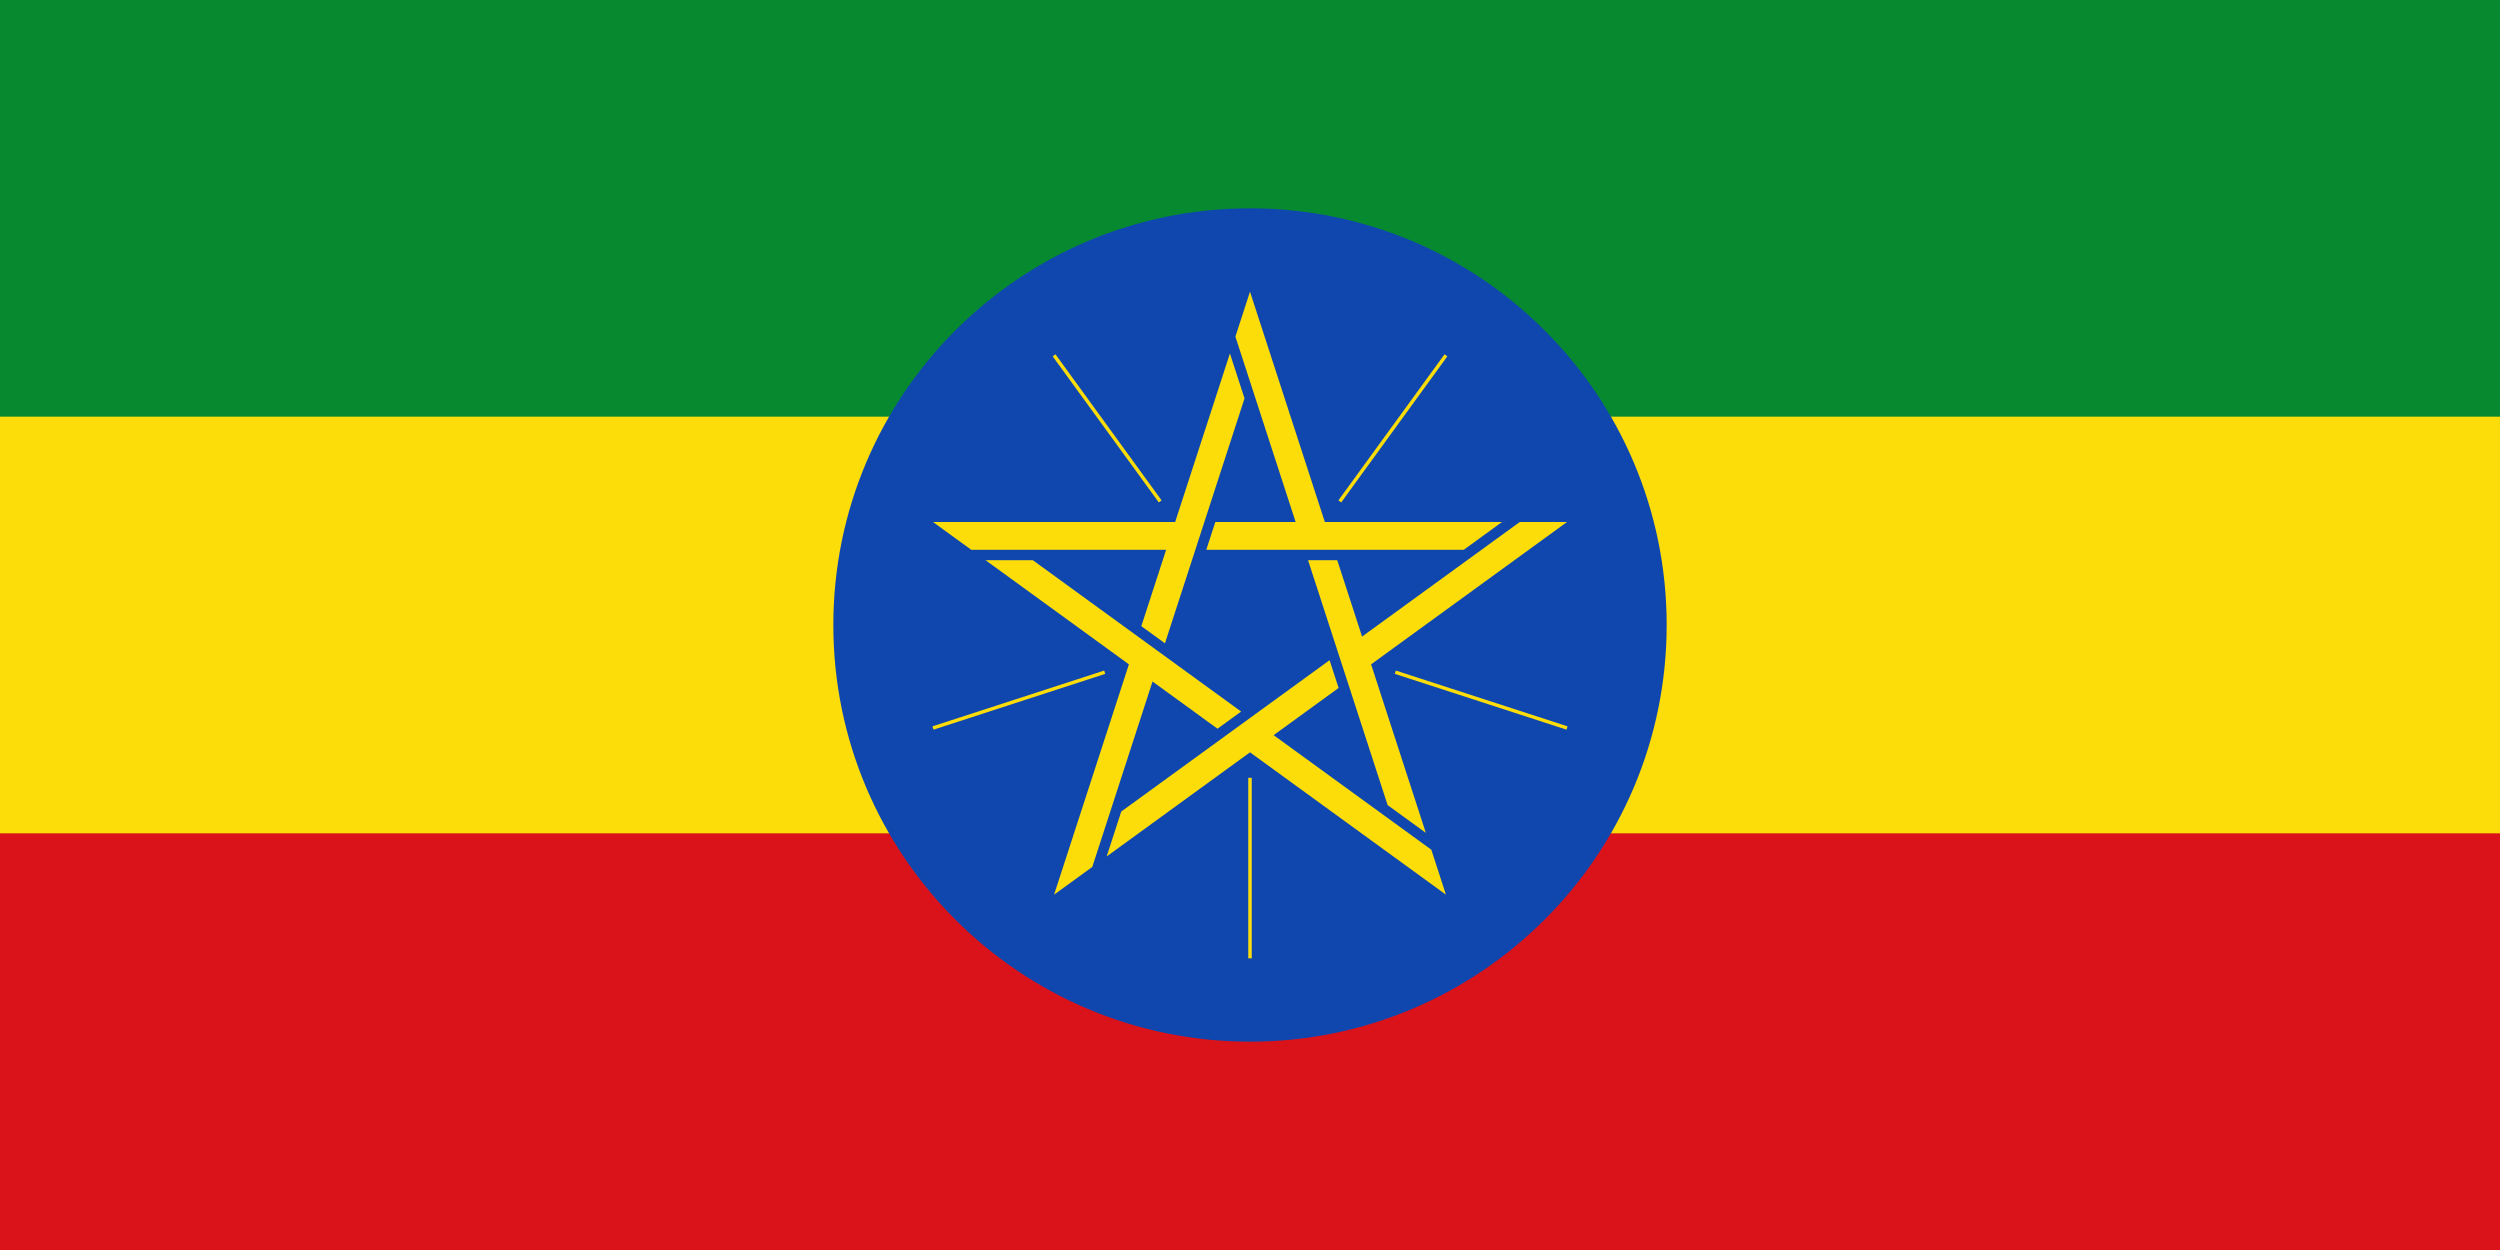
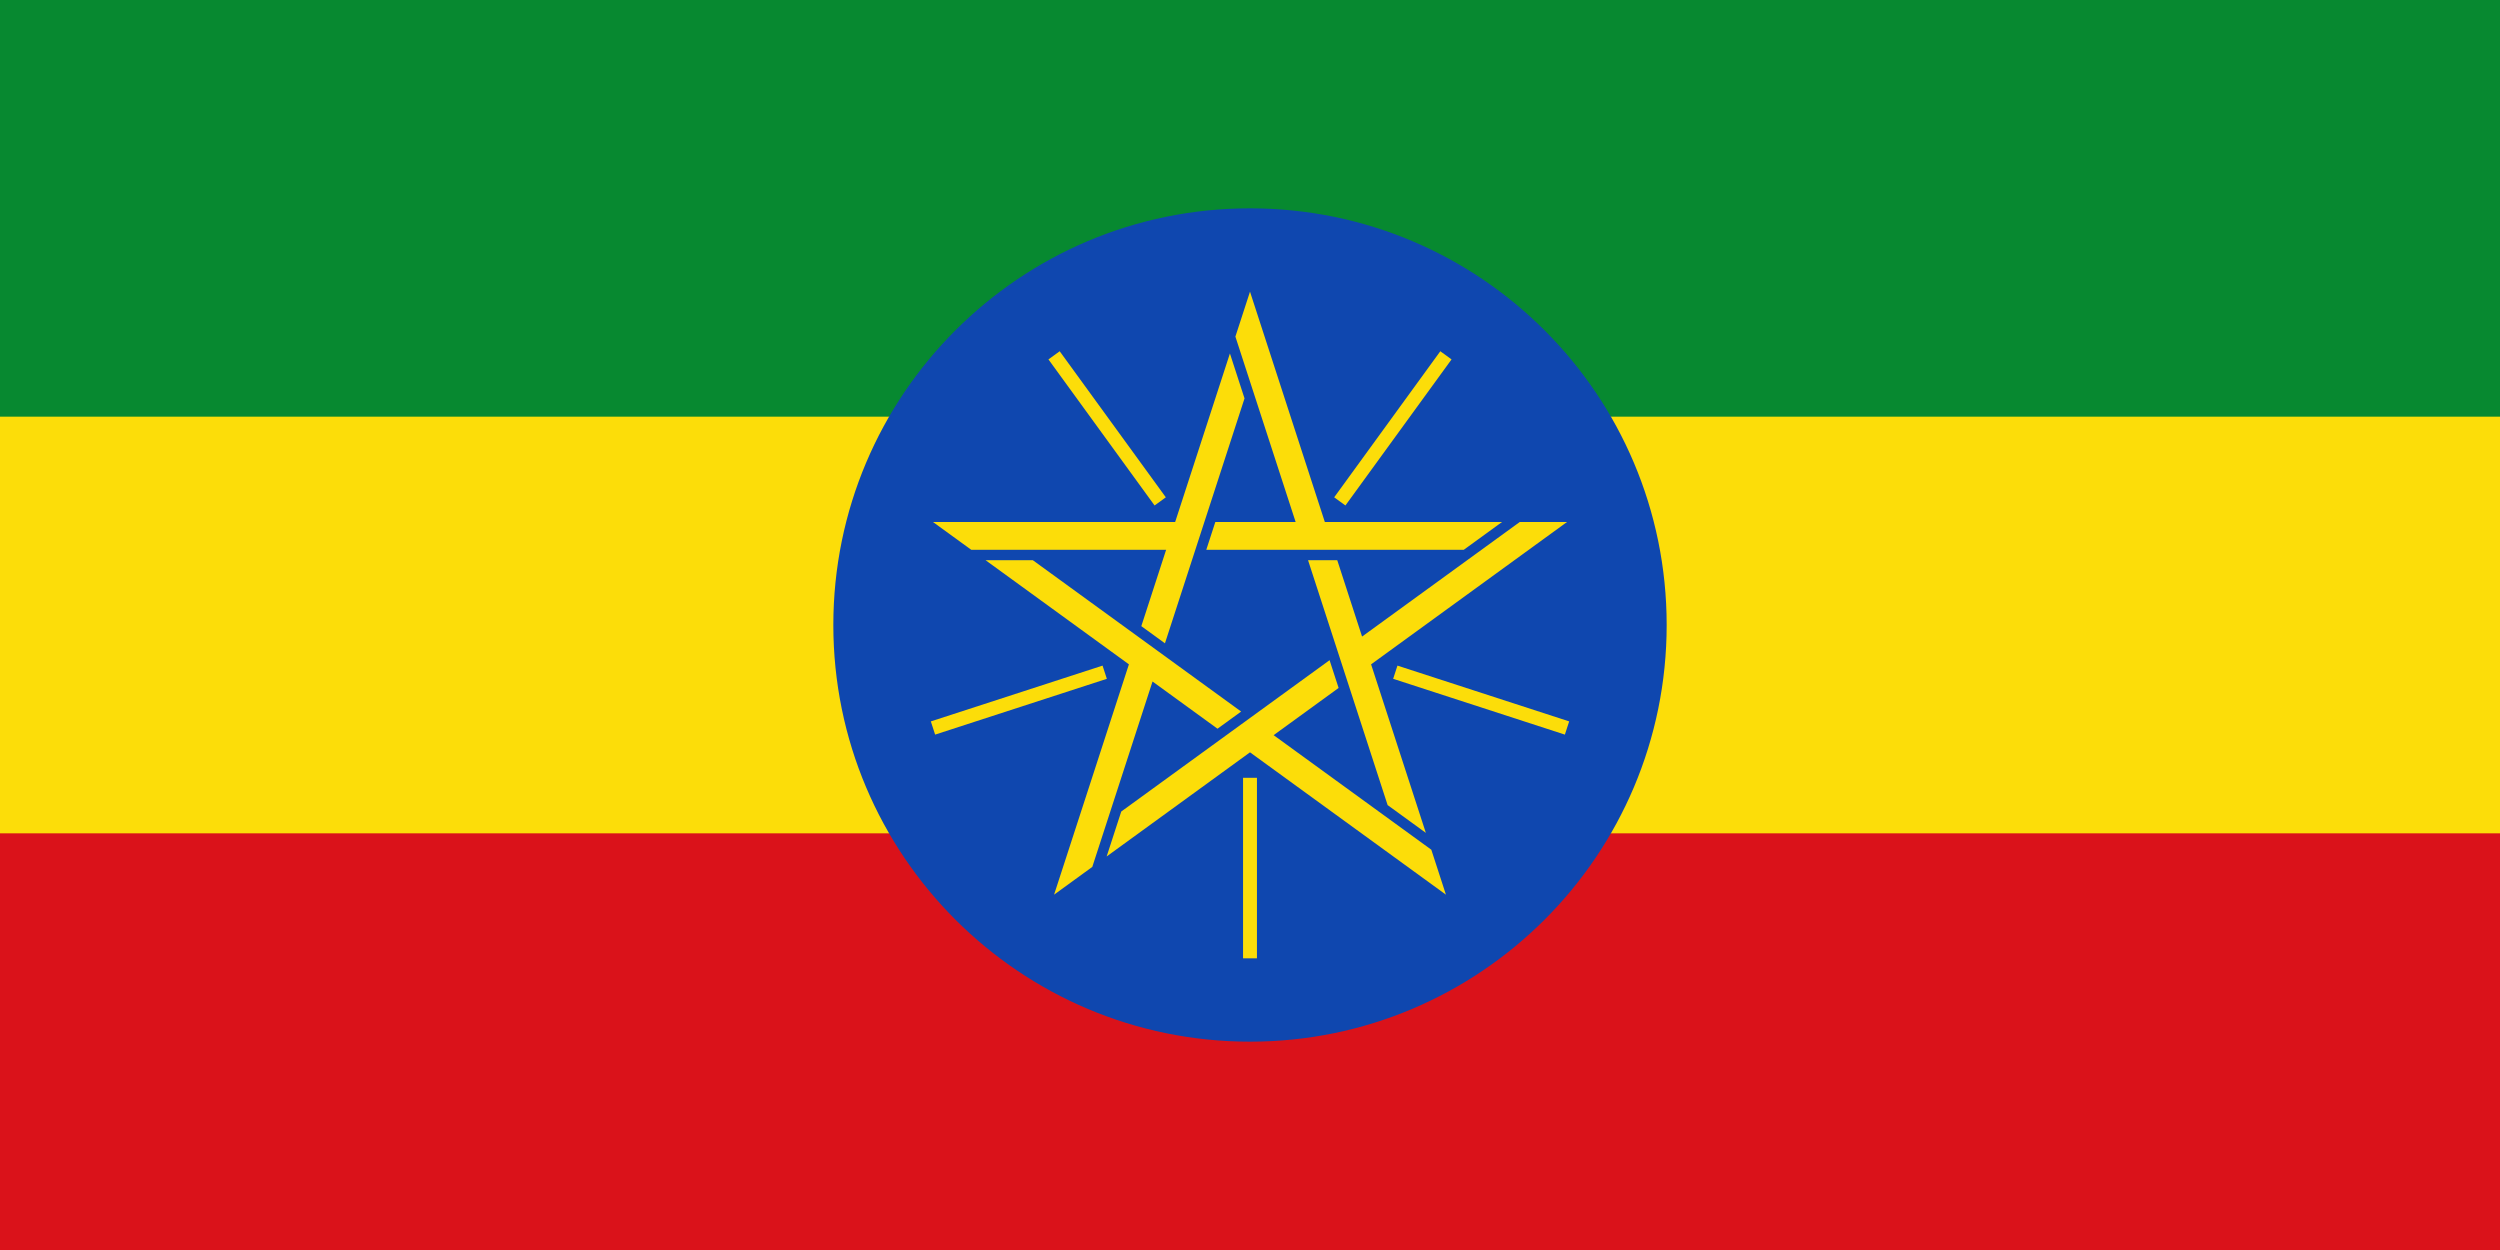
<svg xmlns="http://www.w3.org/2000/svg" xmlns:xlink="http://www.w3.org/1999/xlink" width="720" height="360">
  <rect fill="#da121a" height="360" width="720" />
  <rect fill="#fcdd09" height="240" width="720" />
  <rect fill="#078930" height="120" width="720" />
  <g transform="translate(360,180)">
    <circle fill="#0f47af" r="120" />
    <g id="t">
      <path fill="#fcdd09" d="M0,-96 -4.206,-83.056 13.142,-29.666H-9.987L-12.587,-21.666H61.576L72.587,-29.666H21.553z" />
-       <path stroke="#fcdd09" strokeWidth="4" d="M0,44V96" transform="rotate(216)" />
+       <path stroke="#fcdd09" stroke-width="4" d="M0,44V96" transform="rotate(216)" />
    </g>
    <use xlink:href="#t" transform="rotate(72)" />
    <use xlink:href="#t" transform="rotate(144)" />
    <use xlink:href="#t" transform="rotate(216)" />
    <use xlink:href="#t" transform="rotate(288)" />
  </g>
</svg>
